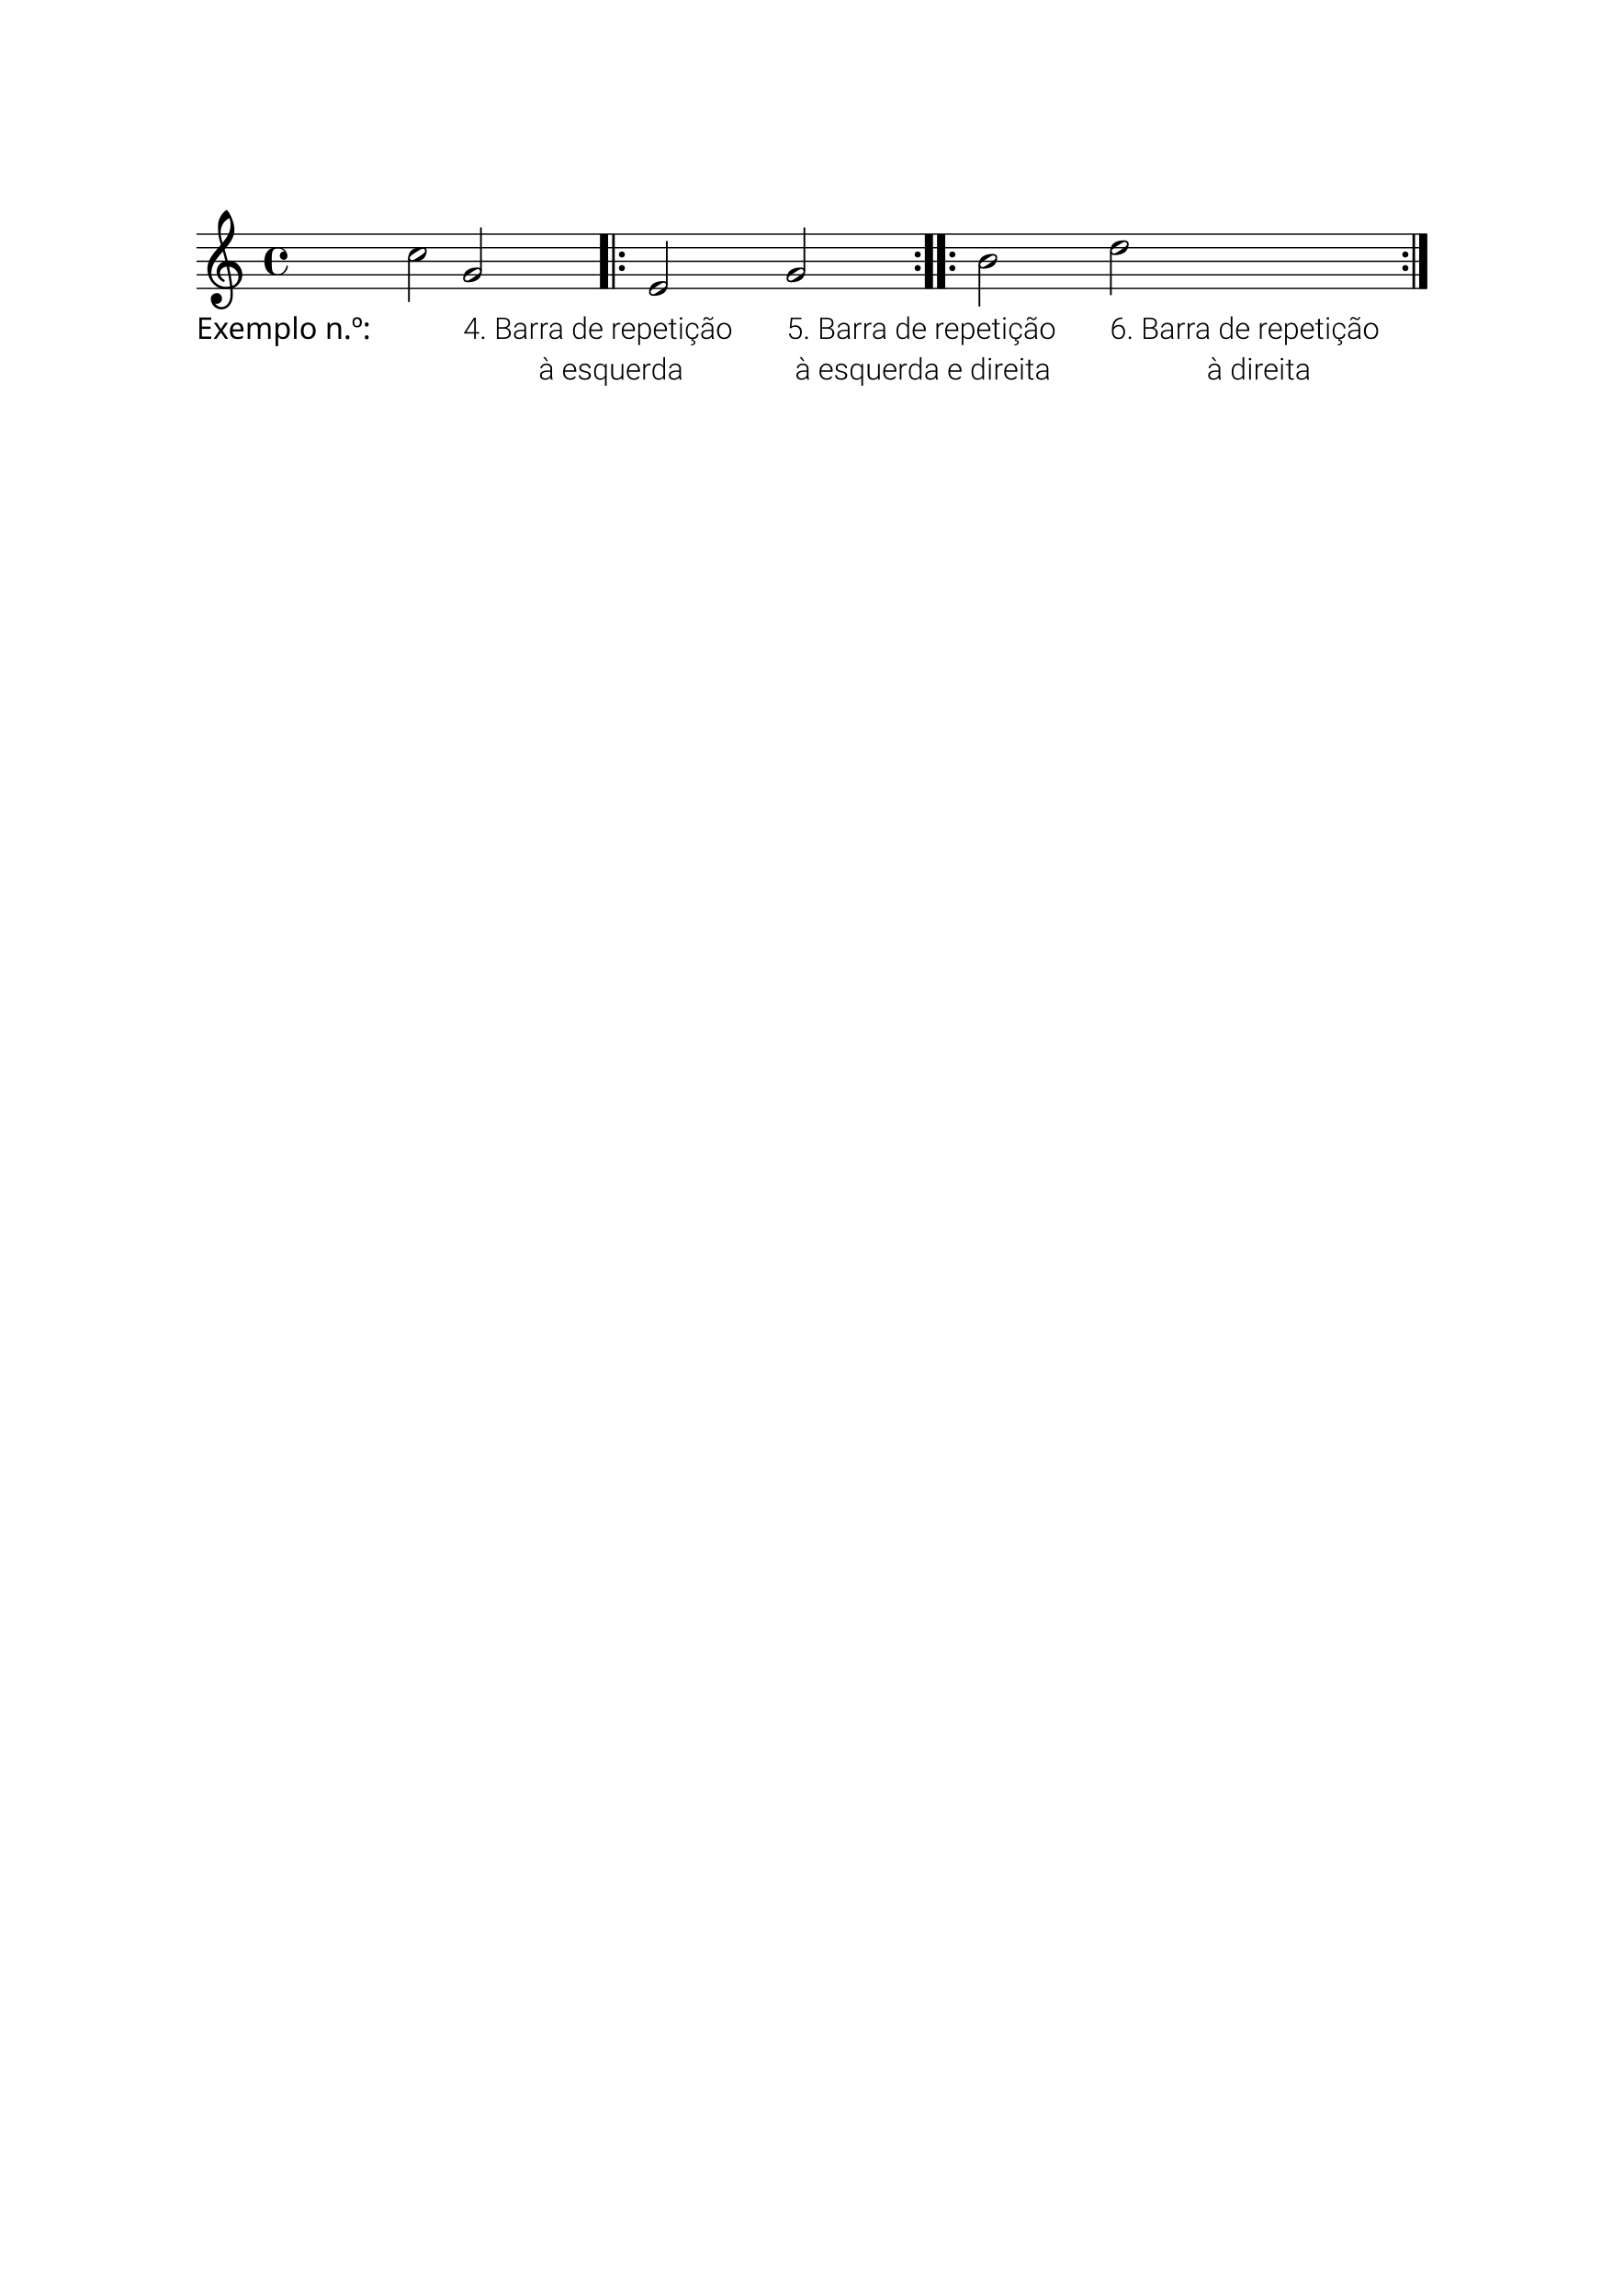
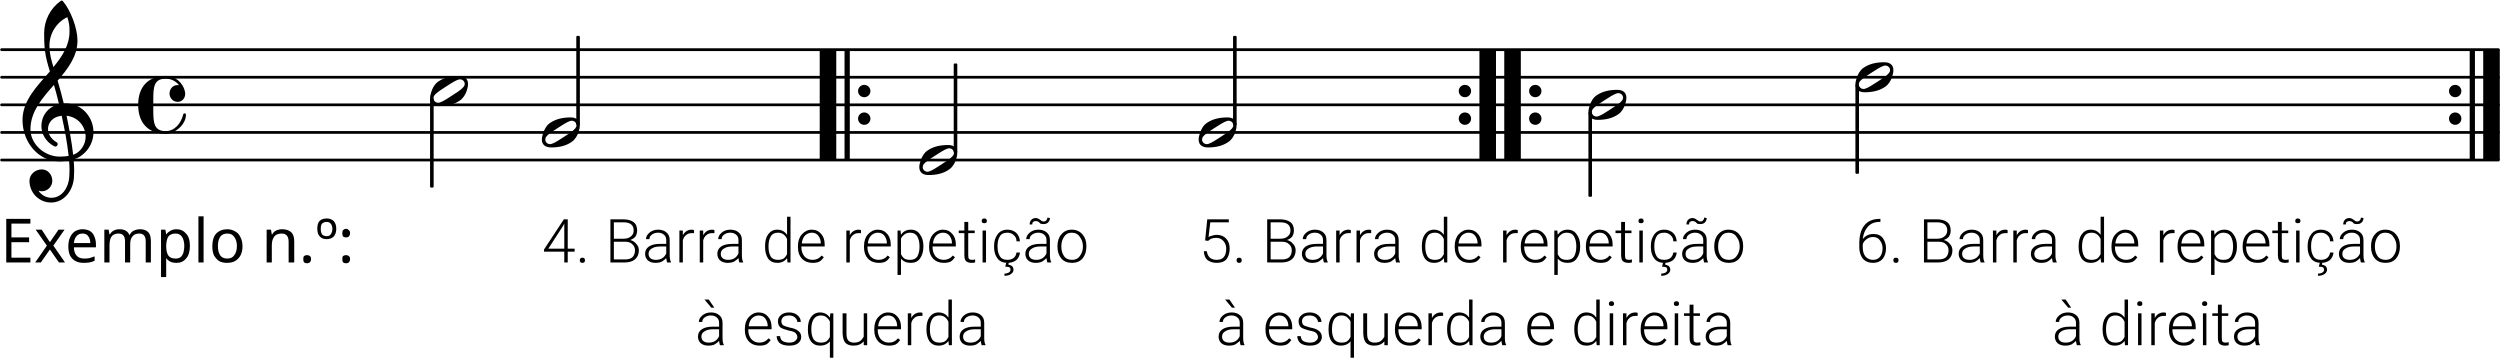
- <svg xmlns="http://www.w3.org/2000/svg" xmlns:xlink="http://www.w3.org/1999/xlink" version="1.2" width="210.00mm" height="297.00mm" viewBox="0 -0 119.502 169.009">
+ <svg xmlns="http://www.w3.org/2000/svg" version="1.2" width="159.20mm" height="22.76mm" viewBox="14.454 15.433 90.594 12.954">
  <style type="text/css">

tspan { white-space: pre; }

</style>
  <g transform="translate(14.454, 21.233)">
    <line stroke-linejoin="round" stroke-linecap="round" stroke-width="0.1" stroke="currentColor" x1="0.05" y1="0" x2="90.544" y2="0" />
  </g>
  <g transform="translate(14.454, 20.233)">
    <line stroke-linejoin="round" stroke-linecap="round" stroke-width="0.1" stroke="currentColor" x1="0.05" y1="0" x2="90.544" y2="0" />
  </g>
  <g transform="translate(14.454, 19.233)">
    <line stroke-linejoin="round" stroke-linecap="round" stroke-width="0.1" stroke="currentColor" x1="0.05" y1="0" x2="90.544" y2="0" />
  </g>
  <g transform="translate(14.454, 18.233)">
    <line stroke-linejoin="round" stroke-linecap="round" stroke-width="0.1" stroke="currentColor" x1="0.05" y1="0" x2="90.544" y2="0" />
  </g>
  <g transform="translate(14.454, 17.233)">
    <line stroke-linejoin="round" stroke-linecap="round" stroke-width="0.1" stroke="currentColor" x1="0.05" y1="0" x2="90.544" y2="0" />
  </g>
  <g transform="translate(45.5457, 18.733)">
    <path transform="scale(0.004, -0.004)" d="M0 0c0 31 25 56 56 56s56 -25 56 -56s-25 -56 -56 -56s-56 25 -56 56z" fill="currentColor" />
  </g>
  <g transform="translate(45.5457, 19.733)">
    <path transform="scale(0.004, -0.004)" d="M0 0c0 31 25 56 56 56s56 -25 56 -56s-25 -56 -56 -56s-56 25 -56 56z" fill="currentColor" />
  </g>
  <g transform="translate(45.0557, 19.233)">
    <rect x="0" y="-2" width="0.19" height="4" ry="0" fill="currentColor" />
  </g>
  <g transform="translate(44.1557, 19.233)">
    <rect x="0" y="-2" width="0.6" height="4" ry="0" fill="currentColor" />
  </g>
  <g transform="translate(67.3166, 18.733)">
    <path transform="scale(0.004, -0.004)" d="M0 0c0 31 25 56 56 56s56 -25 56 -56s-25 -56 -56 -56s-56 25 -56 56z" fill="currentColor" />
  </g>
  <g transform="translate(67.3166, 19.733)">
    <path transform="scale(0.004, -0.004)" d="M0 0c0 31 25 56 56 56s56 -25 56 -56s-25 -56 -56 -56s-56 25 -56 56z" fill="currentColor" />
  </g>
  <g transform="translate(69.8666, 18.733)">
    <path transform="scale(0.004, -0.004)" d="M0 0c0 31 25 56 56 56s56 -25 56 -56s-25 -56 -56 -56s-56 25 -56 56z" fill="currentColor" />
  </g>
  <g transform="translate(69.8666, 19.733)">
    <path transform="scale(0.004, -0.004)" d="M0 0c0 31 25 56 56 56s56 -25 56 -56s-25 -56 -56 -56s-56 25 -56 56z" fill="currentColor" />
  </g>
  <g transform="translate(68.9666, 19.233)">
    <rect x="0" y="-2" width="0.6" height="4" ry="0" fill="currentColor" />
  </g>
  <g transform="translate(68.0666, 19.233)">
    <rect x="0" y="-2" width="0.6" height="4" ry="0" fill="currentColor" />
  </g>
  <g transform="translate(103.2076, 18.733)">
    <path transform="scale(0.004, -0.004)" d="M0 0c0 31 25 56 56 56s56 -25 56 -56s-25 -56 -56 -56s-56 25 -56 56z" fill="currentColor" />
  </g>
  <g transform="translate(103.2076, 19.733)">
    <path transform="scale(0.004, -0.004)" d="M0 0c0 31 25 56 56 56s56 -25 56 -56s-25 -56 -56 -56s-56 25 -56 56z" fill="currentColor" />
  </g>
  <g transform="translate(104.4476, 19.233)">
    <rect x="0" y="-2" width="0.6" height="4" ry="0" fill="currentColor" />
  </g>
  <g transform="translate(103.9576, 19.233)">
    <rect x="0" y="-2" width="0.19" height="4" ry="0" fill="currentColor" />
  </g>
  <g transform="translate(72.0815, 19.233)">
    <rect x="-0.065" y="0.259" width="0.13" height="3.074" ry="0.04" fill="currentColor" />
  </g>
-   <a style="color:inherit;" xlink:href="textedit://C:/Users/mfe39/Desktop/artifact/teoria-musical-resources-main/teoria-musical-resources-main/lilypond/barlines_repetition.ly:16:2:3">
-     <g transform="translate(72.0165, 19.233)">
-       <path transform="scale(0.004, -0.004)" d="M314 65c0 24 -21 41 -42 41c-4 0 -8 0 -12 -1c-31 -9 -78 -40 -115 -64s-84 -53 -104 -78c-7 -8 -10 -18 -10 -28c0 -24 21 -41 42 -41c4 0 8 0 12 1c31 9 77 40 114 64s84 53 104 78c7 8 11 18 11 28zM262 136c46 0 82 -21 82 -71c0 -19 -4 -39 -10 -57 c-12 -37 -32 -72 -64 -94c-53 -36 -113 -50 -187 -50c-46 0 -83 21 -83 71c0 19 5 39 11 57c12 37 31 72 63 94c53 36 114 50 188 50z" fill="currentColor" />
-     </g>
-   </a>
+   <g transform="translate(72.0165, 19.233)">
+     <path transform="scale(0.004, -0.004)" d="M314 65c0 24 -21 41 -42 41c-4 0 -8 0 -12 -1c-31 -9 -78 -40 -115 -64s-84 -53 -104 -78c-7 -8 -10 -18 -10 -28c0 -24 21 -41 42 -41c4 0 8 0 12 1c31 9 77 40 114 64s84 53 104 78c7 8 11 18 11 28zM262 136c46 0 82 -21 82 -71c0 -19 -4 -39 -10 -57 c-12 -37 -32 -72 -64 -94c-53 -36 -113 -50 -187 -50c-46 0 -83 21 -83 71c0 19 5 39 11 57c12 37 31 72 63 94c53 36 114 50 188 50z" fill="currentColor" />
+   </g>
  <g transform="translate(59.2019, 19.233)">
    <rect x="-0.065" y="-2.5" width="0.13" height="3.241" ry="0.04" fill="currentColor" />
  </g>
-   <a style="color:inherit;" xlink:href="textedit://C:/Users/mfe39/Desktop/artifact/teoria-musical-resources-main/teoria-musical-resources-main/lilypond/barlines_repetition.ly:25:10:11">
-     <g transform="translate(57.8895, 24.9446)">
-       <text font-family="Roboto Light" font-size="2.2" text-anchor="start" fill="currentColor">
-         <tspan>5. Barra de repetição</tspan>
-       </text>
-     </g>
-     <g transform="translate(58.5041, 27.9446)">
-       <text font-family="Roboto Light" font-size="2.2" text-anchor="start" fill="currentColor">
-         <tspan>à esquerda e direita</tspan>
-       </text>
-     </g>
-   </a>
-   <a style="color:inherit;" xlink:href="textedit://C:/Users/mfe39/Desktop/artifact/teoria-musical-resources-main/teoria-musical-resources-main/lilypond/barlines_repetition.ly:15:6:7">
-     <g transform="translate(57.8895, 20.233)">
-       <path transform="scale(0.004, -0.004)" d="M314 65c0 24 -21 41 -42 41c-4 0 -8 0 -12 -1c-31 -9 -78 -40 -115 -64s-84 -53 -104 -78c-7 -8 -10 -18 -10 -28c0 -24 21 -41 42 -41c4 0 8 0 12 1c31 9 77 40 114 64s84 53 104 78c7 8 11 18 11 28zM262 136c46 0 82 -21 82 -71c0 -19 -4 -39 -10 -57 c-12 -37 -32 -72 -64 -94c-53 -36 -113 -50 -187 -50c-46 0 -83 21 -83 71c0 19 5 39 11 57c12 37 31 72 63 94c53 36 114 50 188 50z" fill="currentColor" />
-     </g>
-   </a>
+   <g transform="translate(57.8895, 24.9446)">
+     <text font-family="Roboto Light" font-size="2.2" text-anchor="start" fill="currentColor">
+       <tspan>5. Barra de repetição</tspan>
+     </text>
+   </g>
+   <g transform="translate(58.5041, 27.9446)">
+     <text font-family="Roboto Light" font-size="2.2" text-anchor="start" fill="currentColor">
+       <tspan>à esquerda e direita</tspan>
+     </text>
+   </g>
+   <g transform="translate(57.8895, 20.233)">
+     <path transform="scale(0.004, -0.004)" d="M314 65c0 24 -21 41 -42 41c-4 0 -8 0 -12 -1c-31 -9 -78 -40 -115 -64s-84 -53 -104 -78c-7 -8 -10 -18 -10 -28c0 -24 21 -41 42 -41c4 0 8 0 12 1c31 9 77 40 114 64s84 53 104 78c7 8 11 18 11 28zM262 136c46 0 82 -21 82 -71c0 -19 -4 -39 -10 -57 c-12 -37 -32 -72 -64 -94c-53 -36 -113 -50 -187 -50c-46 0 -83 21 -83 71c0 19 5 39 11 57c12 37 31 72 63 94c53 36 114 50 188 50z" fill="currentColor" />
+   </g>
  <g transform="translate(81.7586, 19.233)">
    <rect x="-0.065" y="-0.741" width="0.13" height="3.241" ry="0.04" fill="currentColor" />
  </g>
-   <a style="color:inherit;" xlink:href="textedit://C:/Users/mfe39/Desktop/artifact/teoria-musical-resources-main/teoria-musical-resources-main/lilypond/barlines_repetition.ly:26:10:11">
-     <g transform="translate(81.6936, 24.9446)">
-       <text font-family="Roboto Light" font-size="2.2" text-anchor="start" fill="currentColor">
-         <tspan>6. Barra de repetição</tspan>
-       </text>
-     </g>
-     <g transform="translate(88.8124, 27.9446)">
-       <text font-family="Roboto Light" font-size="2.2" text-anchor="start" fill="currentColor">
-         <tspan>à direita</tspan>
-       </text>
-     </g>
-   </a>
-   <a style="color:inherit;" xlink:href="textedit://C:/Users/mfe39/Desktop/artifact/teoria-musical-resources-main/teoria-musical-resources-main/lilypond/barlines_repetition.ly:16:5:6">
-     <g transform="translate(81.6936, 18.233)">
-       <path transform="scale(0.004, -0.004)" d="M314 65c0 24 -21 41 -42 41c-4 0 -8 0 -12 -1c-31 -9 -78 -40 -115 -64s-84 -53 -104 -78c-7 -8 -10 -18 -10 -28c0 -24 21 -41 42 -41c4 0 8 0 12 1c31 9 77 40 114 64s84 53 104 78c7 8 11 18 11 28zM262 136c46 0 82 -21 82 -71c0 -19 -4 -39 -10 -57 c-12 -37 -32 -72 -64 -94c-53 -36 -113 -50 -187 -50c-46 0 -83 21 -83 71c0 19 5 39 11 57c12 37 31 72 63 94c53 36 114 50 188 50z" fill="currentColor" />
-     </g>
-   </a>
+   <g transform="translate(81.6936, 24.9446)">
+     <text font-family="Roboto Light" font-size="2.2" text-anchor="start" fill="currentColor">
+       <tspan>6. Barra de repetição</tspan>
+     </text>
+   </g>
+   <g transform="translate(88.8124, 27.9446)">
+     <text font-family="Roboto Light" font-size="2.2" text-anchor="start" fill="currentColor">
+       <tspan>à direita</tspan>
+     </text>
+   </g>
+   <g transform="translate(81.6936, 18.233)">
+     <path transform="scale(0.004, -0.004)" d="M314 65c0 24 -21 41 -42 41c-4 0 -8 0 -12 -1c-31 -9 -78 -40 -115 -64s-84 -53 -104 -78c-7 -8 -10 -18 -10 -28c0 -24 21 -41 42 -41c4 0 8 0 12 1c31 9 77 40 114 64s84 53 104 78c7 8 11 18 11 28zM262 136c46 0 82 -21 82 -71c0 -19 -4 -39 -10 -57 c-12 -37 -32 -72 -64 -94c-53 -36 -113 -50 -187 -50c-46 0 -83 21 -83 71c0 19 5 39 11 57c12 37 31 72 63 94c53 36 114 50 188 50z" fill="currentColor" />
+   </g>
  <g transform="translate(30.0982, 19.233)">
    <rect x="-0.065" y="-0.241" width="0.13" height="3.241" ry="0.04" fill="currentColor" />
  </g>
  <g transform="translate(14.454, 24.9446)">
    <text font-family="Roboto Slab Light" font-size="2.2" text-anchor="start" fill="currentColor">
      <tspan>Exemplo n.º:</tspan>
    </text>
  </g>
-   <a style="color:inherit;" xlink:href="textedit://C:/Users/mfe39/Desktop/artifact/teoria-musical-resources-main/teoria-musical-resources-main/lilypond/barlines_repetition.ly:7:2:3">
-     <g transform="translate(19.454, 19.233)">
-       <path transform="scale(0.004, -0.004)" d="M359 27c-49 0 -75 42 -75 75c0 38 27 77 72 77c4 0 9 0 14 -1c-28 37 -72 59 -120 59c-106 0 -113 -73 -113 -186v-51v-51c0 -113 7 -187 113 -187c80 0 139 70 158 151c2 7 7 10 12 10c6 0 13 -4 13 -12c0 -94 -105 -174 -183 -174c-68 0 -137 21 -184 70 c-49 51 -66 122 -66 193s17 142 66 193c47 49 116 69 184 69c87 0 160 -63 175 -149c1 -5 1 -10 1 -14c0 -40 -30 -72 -67 -72z" fill="currentColor" />
-     </g>
-   </a>
-   <a style="color:inherit;" xlink:href="textedit://C:/Users/mfe39/Desktop/artifact/teoria-musical-resources-main/teoria-musical-resources-main/lilypond/barlines_repetition.ly:6:2:3">
- </a>
+   <g transform="translate(19.454, 19.233)">
+     <path transform="scale(0.004, -0.004)" d="M359 27c-49 0 -75 42 -75 75c0 38 27 77 72 77c4 0 9 0 14 -1c-28 37 -72 59 -120 59c-106 0 -113 -73 -113 -186v-51v-51c0 -113 7 -187 113 -187c80 0 139 70 158 151c2 7 7 10 12 10c6 0 13 -4 13 -12c0 -94 -105 -174 -183 -174c-68 0 -137 21 -184 70 c-49 51 -66 122 -66 193s17 142 66 193c47 49 116 69 184 69c87 0 160 -63 175 -149c1 -5 1 -10 1 -14c0 -40 -30 -72 -67 -72z" fill="currentColor" />
+   </g>
  <g transform="translate(15.254, 20.233)">
    <path transform="scale(0.004, -0.004)" d="M266 -635h-6c-108 0 -195 88 -195 197c0 58 53 103 112 103c54 0 95 -47 95 -103c0 -52 -43 -95 -95 -95c-11 0 -21 2 -31 6c26 -39 68 -65 117 -65h4zM461 -203c68 24 113 95 113 164c0 90 -66 179 -173 190c24 -116 46 -231 60 -354zM74 28c0 -135 129 -247 264 -247 c28 0 55 2 82 6c-14 127 -37 245 -63 364c-79 -8 -124 -61 -124 -119c0 -44 25 -91 81 -123c5 -5 7 -10 7 -15c0 -11 -10 -22 -22 -22c-3 0 -6 1 -9 2c-80 43 -117 115 -117 185c0 88 58 174 160 197c-14 58 -29 117 -46 175c-107 -121 -213 -243 -213 -403zM335 -262 c-188 0 -333 172 -333 374c0 177 131 306 248 441c-19 62 -37 125 -45 190c-6 52 -7 104 -7 156c0 115 55 224 149 292c6 5 14 5 20 0c71 -84 133 -245 133 -358c0 -143 -86 -255 -180 -364c21 -68 39 -138 56 -207c4 0 9 1 13 1c155 0 256 -128 256 -261 c0 -76 -33 -154 -107 -210c-22 -17 -47 -28 -73 -36c3 -35 5 -70 5 -105c0 -19 -1 -39 -2 -58c-7 -119 -88 -225 -202 -228l1 43c93 2 153 92 159 191c1 18 2 37 2 55c0 31 -1 61 -4 92c-29 -5 -58 -8 -89 -8zM428 916c0 55 -4 79 -20 129c-99 -48 -162 -149 -162 -259 c0 -74 18 -133 36 -194c80 97 146 198 146 324z" fill="currentColor" />
  </g>
-   <a style="color:inherit;" xlink:href="textedit://C:/Users/mfe39/Desktop/artifact/teoria-musical-resources-main/teoria-musical-resources-main/lilypond/barlines_repetition.ly:14:2:3">
-     <g transform="translate(30.0332, 18.733)">
-       <path transform="scale(0.004, -0.004)" d="M314 65c0 24 -21 41 -42 41c-4 0 -8 0 -12 -1c-31 -9 -78 -40 -115 -64s-84 -53 -104 -78c-7 -8 -10 -18 -10 -28c0 -24 21 -41 42 -41c4 0 8 0 12 1c31 9 77 40 114 64s84 53 104 78c7 8 11 18 11 28zM262 136c46 0 82 -21 82 -71c0 -19 -4 -39 -10 -57 c-12 -37 -32 -72 -64 -94c-53 -36 -113 -50 -187 -50c-46 0 -83 21 -83 71c0 19 5 39 11 57c12 37 31 72 63 94c53 36 114 50 188 50z" fill="currentColor" />
-     </g>
-   </a>
-   <a style="color:inherit;" xlink:href="textedit://C:/Users/mfe39/Desktop/artifact/teoria-musical-resources-main/teoria-musical-resources-main/lilypond/barlines_repetition.ly:15:2:3">
-     <g transform="translate(47.7651, 21.233)">
-       <path transform="scale(0.004, -0.004)" d="M314 65c0 24 -21 41 -42 41c-4 0 -8 0 -12 -1c-31 -9 -78 -40 -115 -64s-84 -53 -104 -78c-7 -8 -10 -18 -10 -28c0 -24 21 -41 42 -41c4 0 8 0 12 1c31 9 77 40 114 64s84 53 104 78c7 8 11 18 11 28zM262 136c46 0 82 -21 82 -71c0 -19 -4 -39 -10 -57 c-12 -37 -32 -72 -64 -94c-53 -36 -113 -50 -187 -50c-46 0 -83 21 -83 71c0 19 5 39 11 57c12 37 31 72 63 94c53 36 114 50 188 50z" fill="currentColor" />
-     </g>
-   </a>
+   <g transform="translate(30.0332, 18.733)">
+     <path transform="scale(0.004, -0.004)" d="M314 65c0 24 -21 41 -42 41c-4 0 -8 0 -12 -1c-31 -9 -78 -40 -115 -64s-84 -53 -104 -78c-7 -8 -10 -18 -10 -28c0 -24 21 -41 42 -41c4 0 8 0 12 1c31 9 77 40 114 64s84 53 104 78c7 8 11 18 11 28zM262 136c46 0 82 -21 82 -71c0 -19 -4 -39 -10 -57 c-12 -37 -32 -72 -64 -94c-53 -36 -113 -50 -187 -50c-46 0 -83 21 -83 71c0 19 5 39 11 57c12 37 31 72 63 94c53 36 114 50 188 50z" fill="currentColor" />
+   </g>
+   <g transform="translate(47.7651, 21.233)">
+     <path transform="scale(0.004, -0.004)" d="M314 65c0 24 -21 41 -42 41c-4 0 -8 0 -12 -1c-31 -9 -78 -40 -115 -64s-84 -53 -104 -78c-7 -8 -10 -18 -10 -28c0 -24 21 -41 42 -41c4 0 8 0 12 1c31 9 77 40 114 64s84 53 104 78c7 8 11 18 11 28zM262 136c46 0 82 -21 82 -71c0 -19 -4 -39 -10 -57 c-12 -37 -32 -72 -64 -94c-53 -36 -113 -50 -187 -50c-46 0 -83 21 -83 71c0 19 5 39 11 57c12 37 31 72 63 94c53 36 114 50 188 50z" fill="currentColor" />
+   </g>
  <g transform="translate(49.0775, 19.233)">
    <rect x="-0.065" y="-1.5" width="0.13" height="3.241" ry="0.04" fill="currentColor" />
  </g>
-   <a style="color:inherit;" xlink:href="textedit://C:/Users/mfe39/Desktop/artifact/teoria-musical-resources-main/teoria-musical-resources-main/lilypond/barlines_repetition.ly:14:5:6">
-     <g transform="translate(34.0855, 20.233)">
-       <path transform="scale(0.004, -0.004)" d="M314 65c0 24 -21 41 -42 41c-4 0 -8 0 -12 -1c-31 -9 -78 -40 -115 -64s-84 -53 -104 -78c-7 -8 -10 -18 -10 -28c0 -24 21 -41 42 -41c4 0 8 0 12 1c31 9 77 40 114 64s84 53 104 78c7 8 11 18 11 28zM262 136c46 0 82 -21 82 -71c0 -19 -4 -39 -10 -57 c-12 -37 -32 -72 -64 -94c-53 -36 -113 -50 -187 -50c-46 0 -83 21 -83 71c0 19 5 39 11 57c12 37 31 72 63 94c53 36 114 50 188 50z" fill="currentColor" />
-     </g>
-   </a>
+   <g transform="translate(34.0855, 20.233)">
+     <path transform="scale(0.004, -0.004)" d="M314 65c0 24 -21 41 -42 41c-4 0 -8 0 -12 -1c-31 -9 -78 -40 -115 -64s-84 -53 -104 -78c-7 -8 -10 -18 -10 -28c0 -24 21 -41 42 -41c4 0 8 0 12 1c31 9 77 40 114 64s84 53 104 78c7 8 11 18 11 28zM262 136c46 0 82 -21 82 -71c0 -19 -4 -39 -10 -57 c-12 -37 -32 -72 -64 -94c-53 -36 -113 -50 -187 -50c-46 0 -83 21 -83 71c0 19 5 39 11 57c12 37 31 72 63 94c53 36 114 50 188 50z" fill="currentColor" />
+   </g>
  <g transform="translate(35.3979, 19.233)">
    <rect x="-0.065" y="-2.5" width="0.13" height="3.241" ry="0.04" fill="currentColor" />
  </g>
-   <a style="color:inherit;" xlink:href="textedit://C:/Users/mfe39/Desktop/artifact/teoria-musical-resources-main/teoria-musical-resources-main/lilypond/barlines_repetition.ly:24:10:11">
-     <g transform="translate(34.0855, 24.9446)">
-       <text font-family="Roboto Light" font-size="2.2" text-anchor="start" fill="currentColor">
-         <tspan>4. Barra de repetição</tspan>
-       </text>
-     </g>
-     <g transform="translate(39.6338, 27.9446)">
-       <text font-family="Roboto Light" font-size="2.2" text-anchor="start" fill="currentColor">
-         <tspan>à esquerda</tspan>
-       </text>
-     </g>
-   </a>
+   <g transform="translate(34.0855, 24.9446)">
+     <text font-family="Roboto Light" font-size="2.2" text-anchor="start" fill="currentColor">
+       <tspan>4. Barra de repetição</tspan>
+     </text>
+   </g>
+   <g transform="translate(39.6338, 27.9446)">
+     <text font-family="Roboto Light" font-size="2.2" text-anchor="start" fill="currentColor">
+       <tspan>à esquerda</tspan>
+     </text>
+   </g>
</svg>
